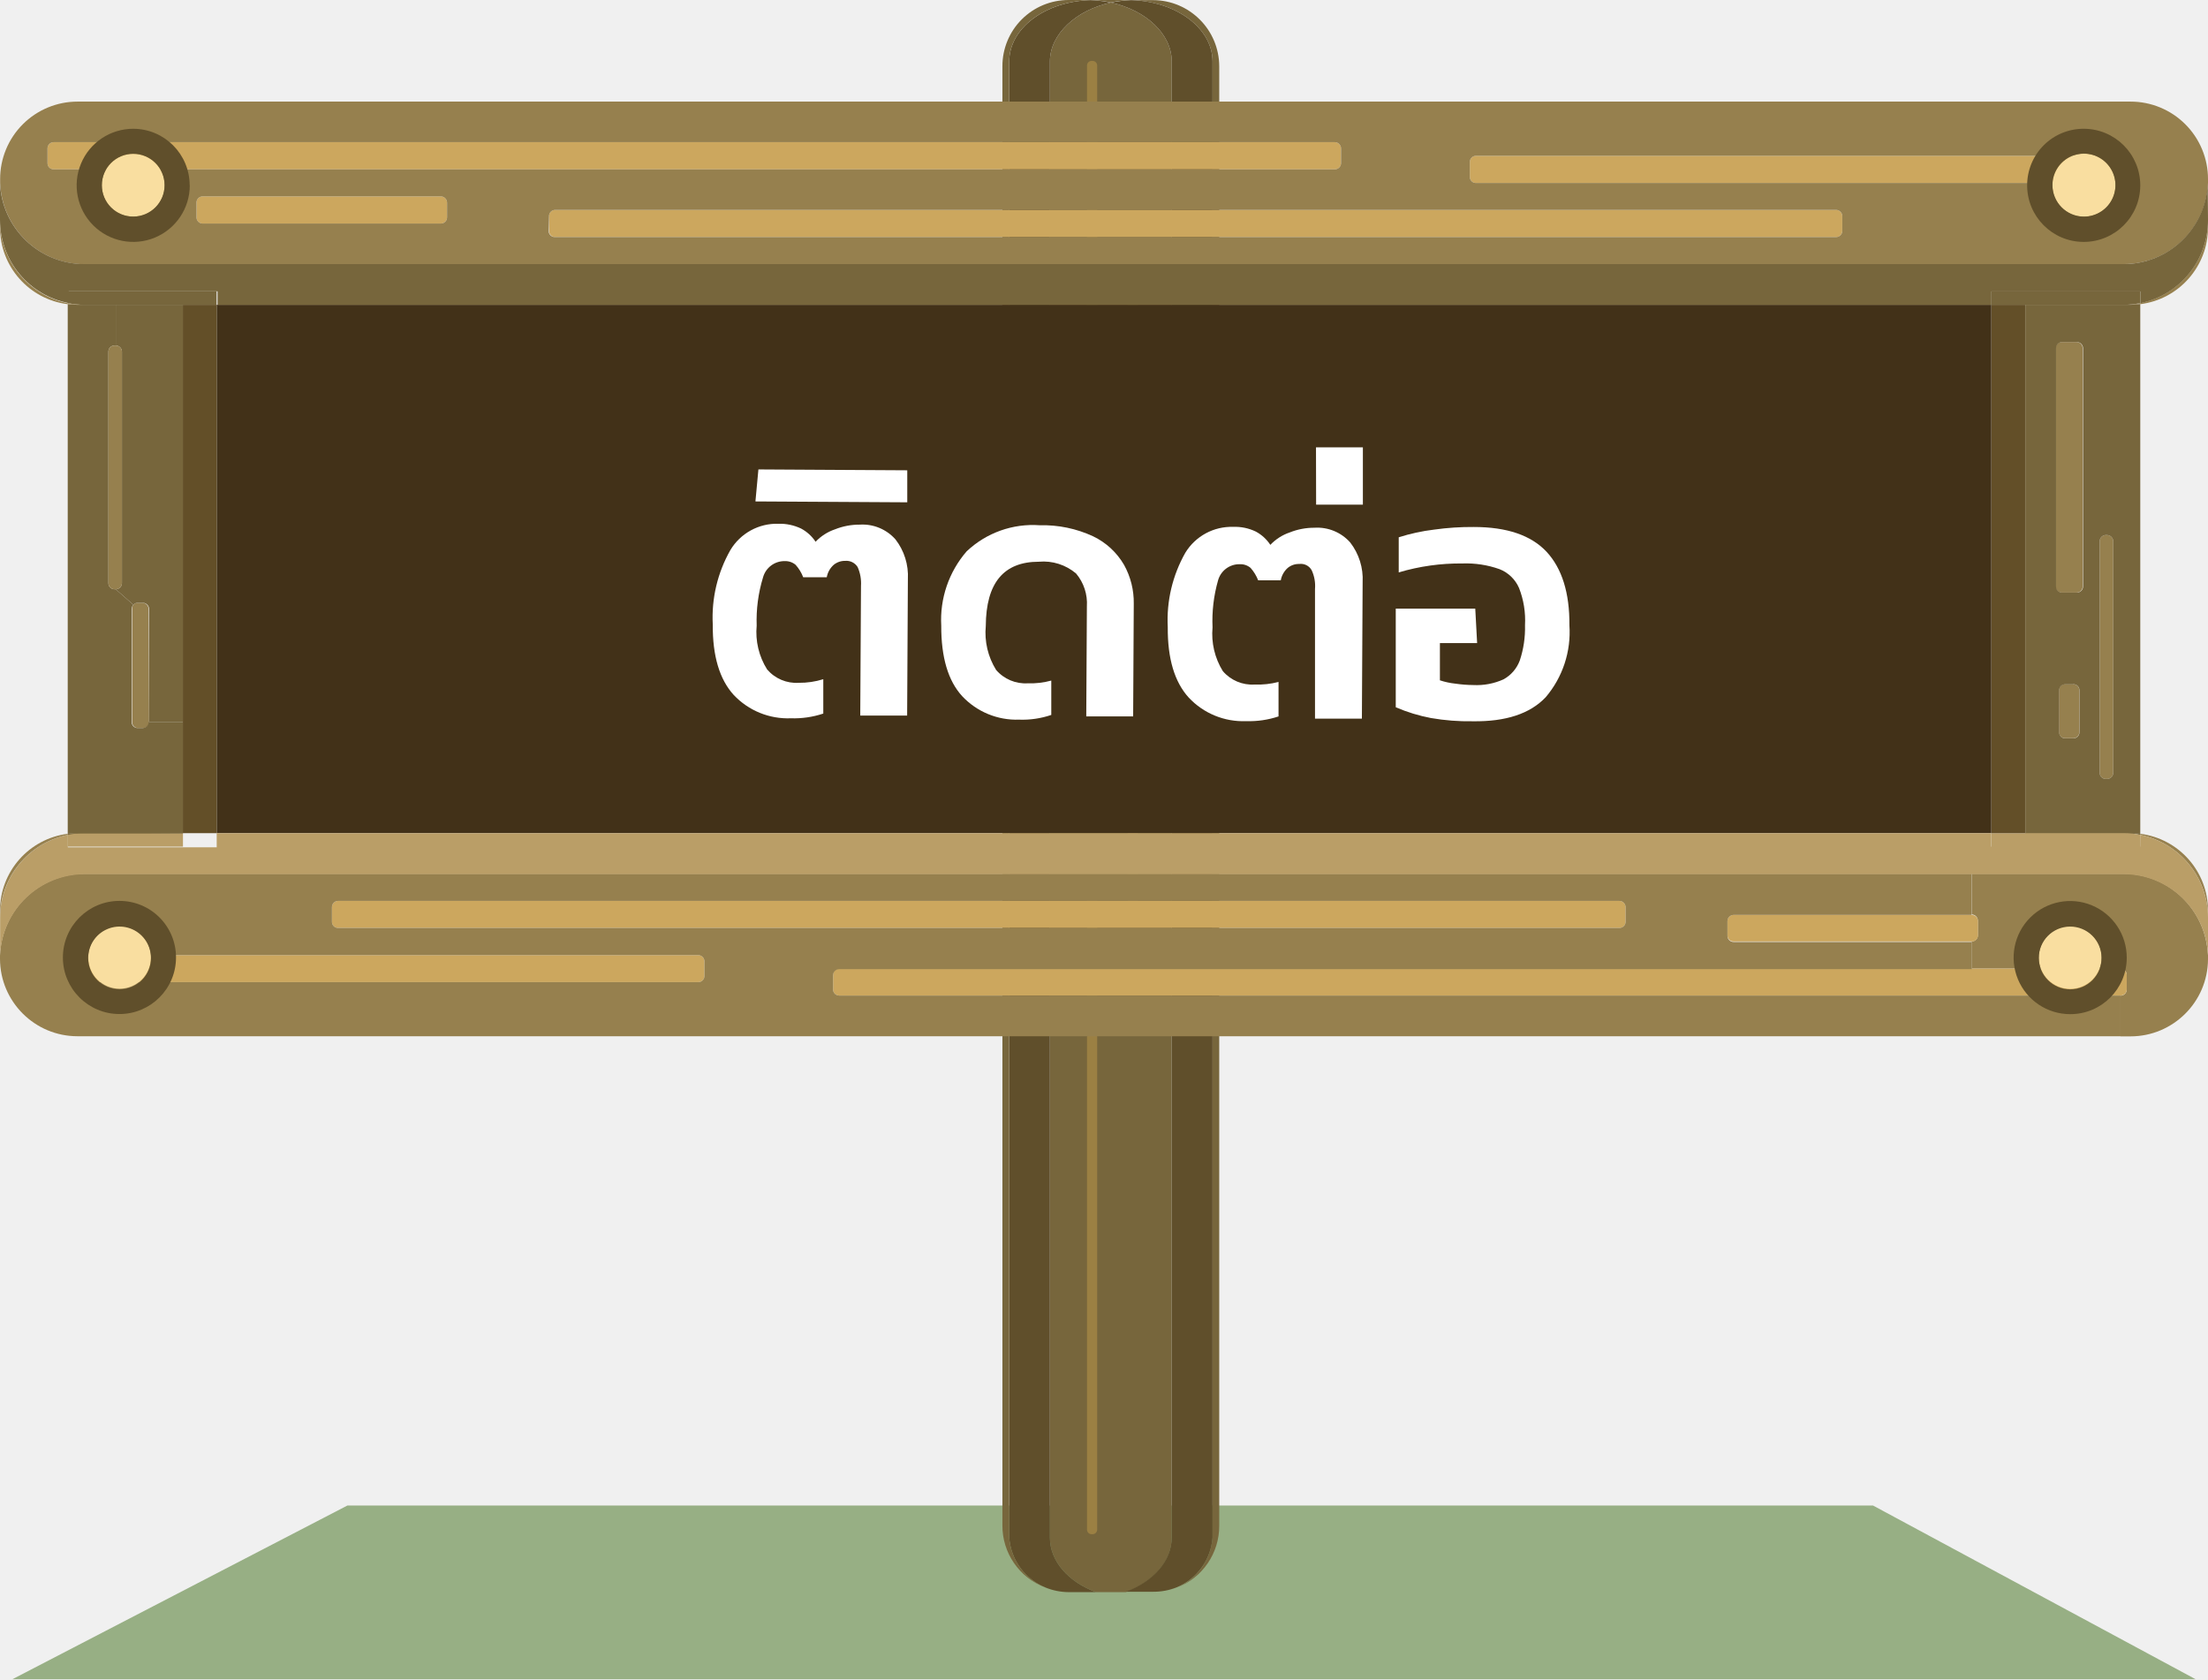
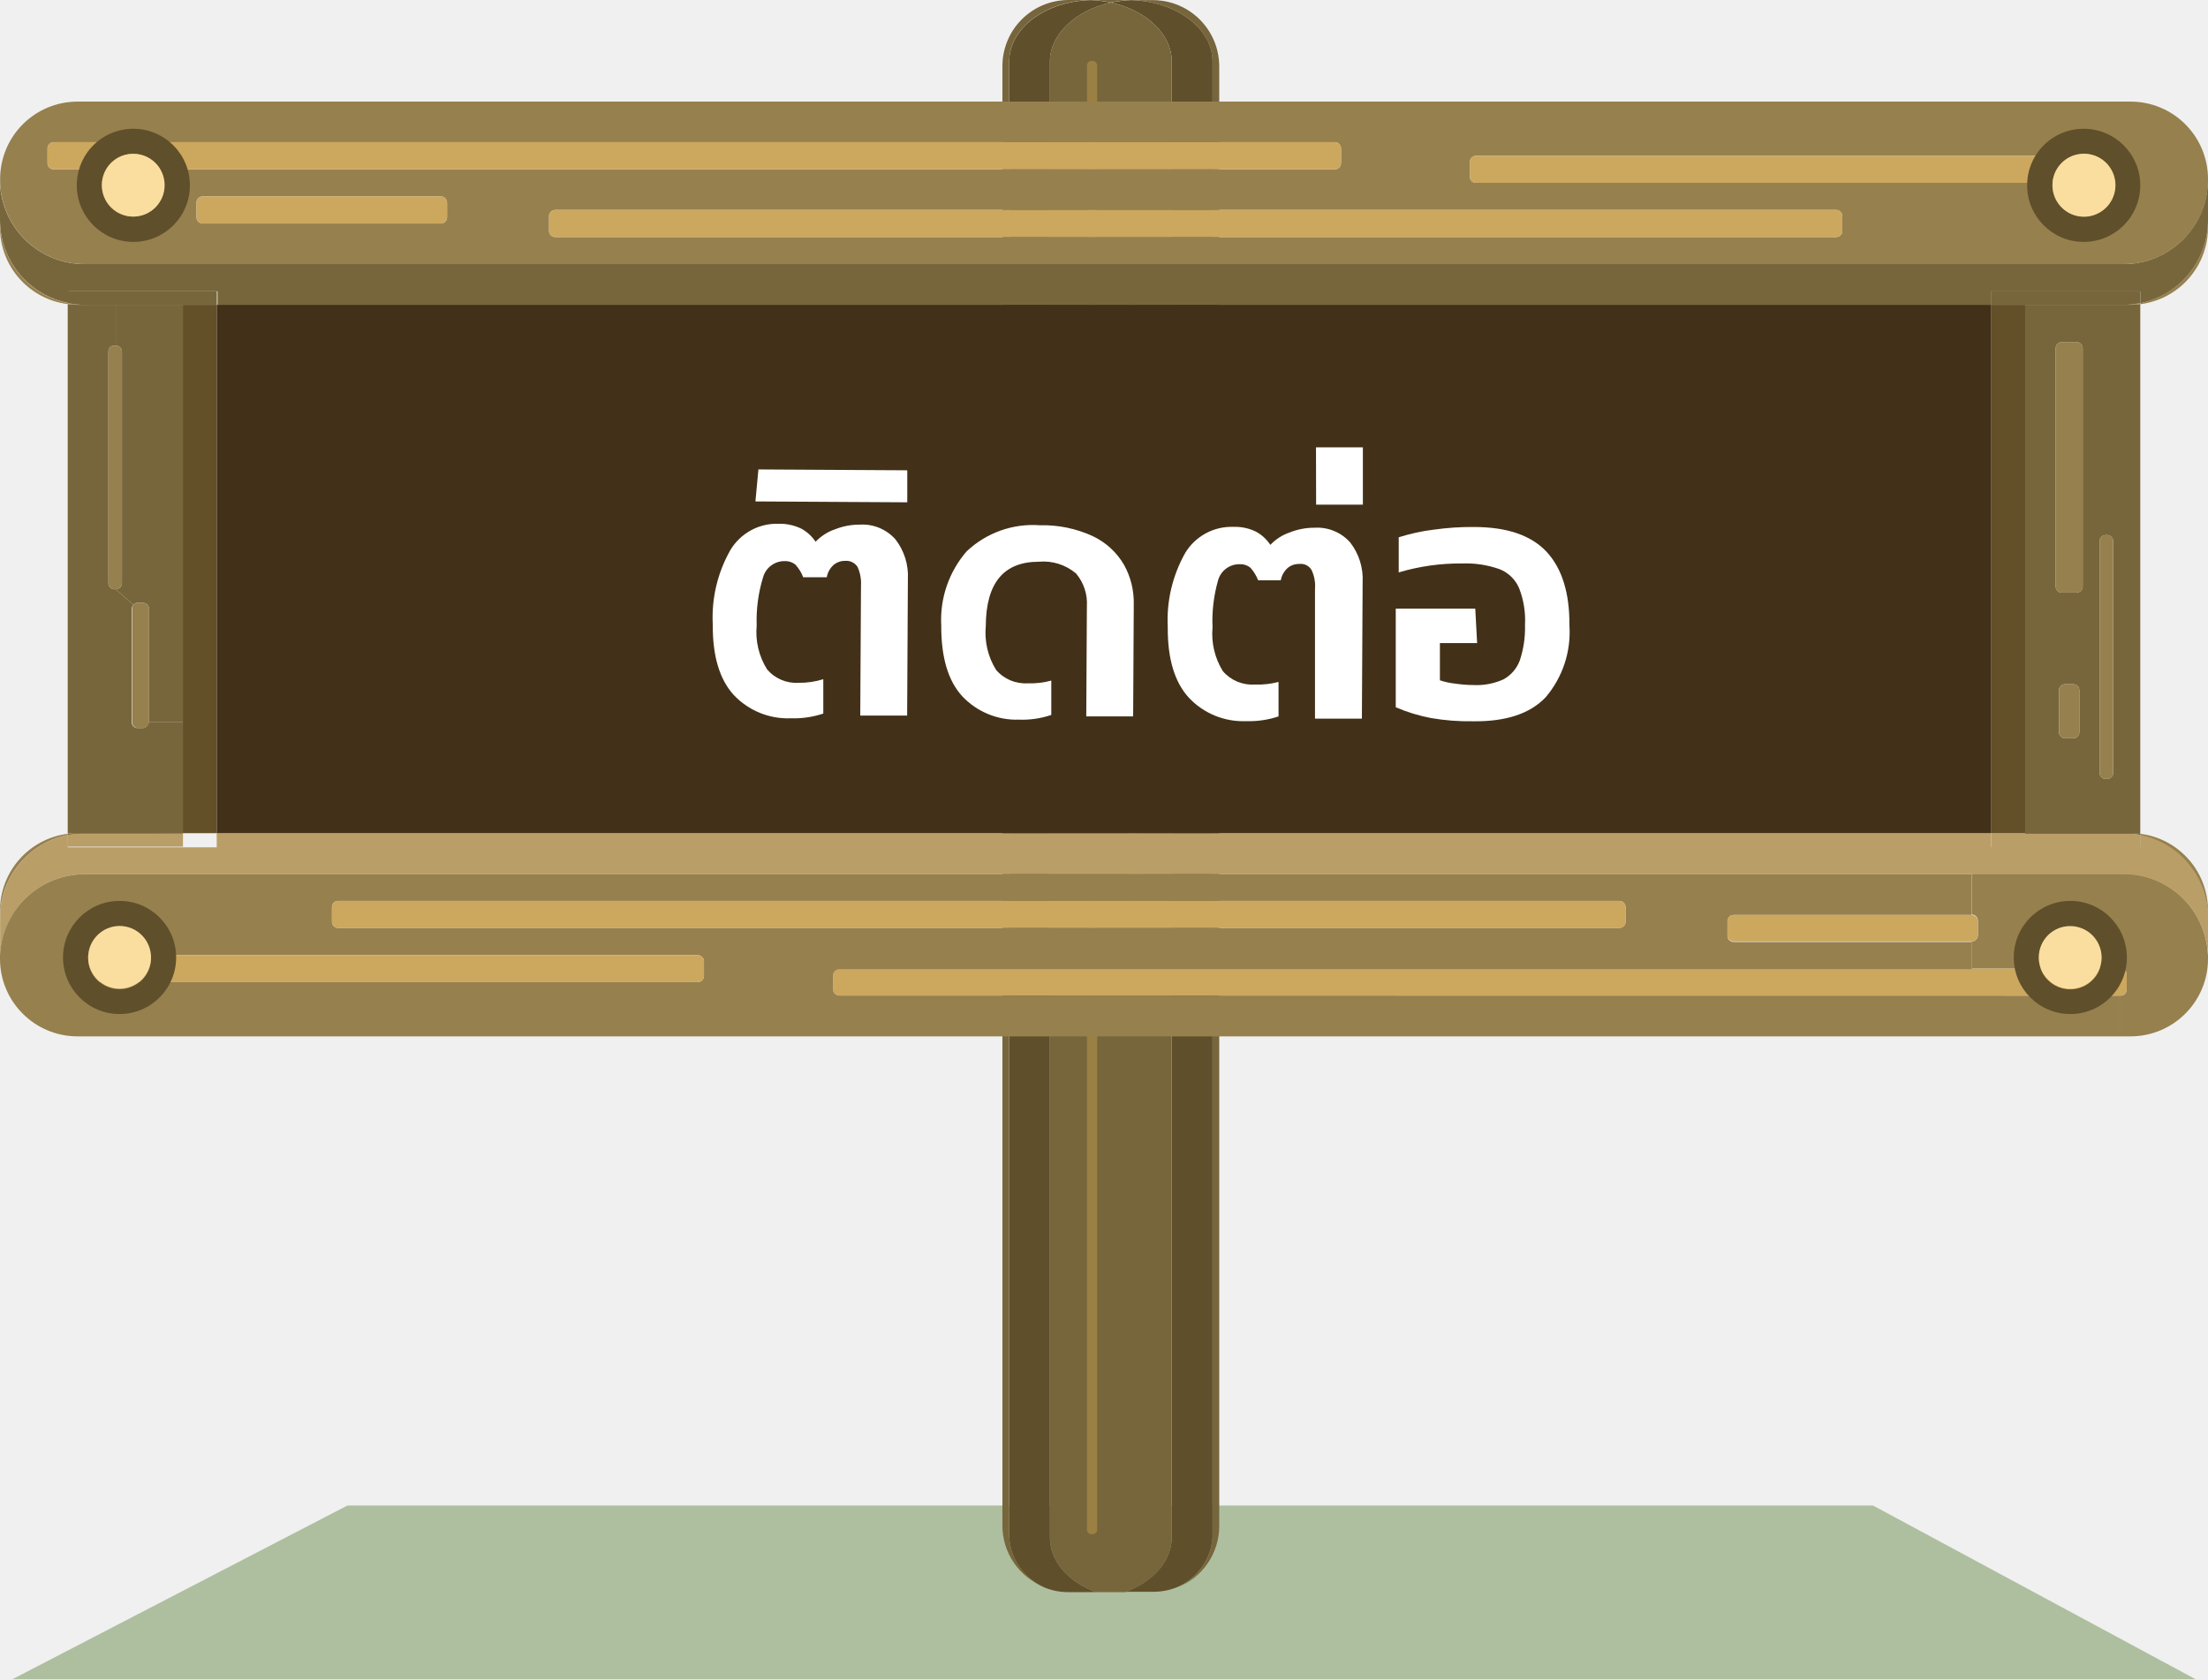
<svg xmlns="http://www.w3.org/2000/svg" viewBox="0 0 178 135.36">
  <defs>
-     <style>.cls-1{fill:#97af84;}.cls-2{fill:#77663c;}.cls-3{fill:#604f2b;}.cls-4{fill:#9b8043;}.cls-5{fill:#96804e;}.cls-6{fill:#cca75e;}.cls-7{fill:#ba9e67;}.cls-8{fill:#634f28;}.cls-9{fill:#423118;}.cls-10{fill:#f9dea0;}.cls-11{fill:#fff;}</style>
+     <style>.cls-1{fill:#97af84;opacity:0.75;}.cls-2{fill:#77663c;}.cls-3{fill:#604f2b;}.cls-4{fill:#9b8043;}.cls-5{fill:#96804e;}.cls-6{fill:#ba9e67;}.cls-7{fill:#cca75e;}.cls-8{fill:#634f28;}.cls-9{fill:#423118;}.cls-10{fill:#f9dea0;}.cls-11{fill:#fff;}</style>
  </defs>
  <g id="Layer_2" data-name="Layer 2">
    <g id="ป้ายติดต่อ">
      <polygon class="cls-1" points="177 135.36 1 135.36 28 121.36 151 121.36 177 135.36" />
-       <path class="cls-2" d="M98,5.2C98,2.53,95.08.36,91.44.26H93.2a5.35,5.35,0,0,1,5.34,5.34V123.23a5.31,5.31,0,0,1-3.43,5,4.71,4.71,0,0,0,2.88-4Z" transform="translate(-0.25 -0.25)" />
+       <path class="cls-2" d="M98.54,5.59V123.23a5.31,5.31,0,0,1-3.43,5,4.71,4.71,0,0,0,2.88-4V5.2C98,2.53,95.08.36,91.44.26H93.2A5.35,5.35,0,0,1,98.54,5.59Z" transform="translate(-0.25 -0.25)" />
+       <path class="cls-3" d="M98,5.2v119a4.71,4.71,0,0,1-2.88,4,5.07,5.07,0,0,1-1.91.36H91c2.21-.82,3.71-2.48,3.71-4.39V5.2C94.71,3,92.64,1.06,89.8.46a9.55,9.55,0,0,1,1.64-.2C95.08.36,98,2.53,98,5.2Z" transform="translate(-0.25 -0.25)" />
      <path class="cls-2" d="M94.71,5.2v119c0,1.91-1.5,3.57-3.71,4.39H88.6c-2.21-.82-3.71-2.48-3.71-4.39V5.2C84.89,3,87,1.06,89.8.46,92.64,1.06,94.71,3,94.71,5.2Z" transform="translate(-0.25 -0.25)" />
-       <path class="cls-3" d="M91.44.26C95.08.36,98,2.53,98,5.2v119a4.71,4.71,0,0,1-2.88,4,5.07,5.07,0,0,1-1.91.36H91c2.21-.82,3.71-2.48,3.71-4.39V5.2C94.71,3,92.64,1.06,89.8.46A9.55,9.55,0,0,1,91.44.26Z" transform="translate(-0.25 -0.25)" />
      <path class="cls-2" d="M91.16.25h.28a9.55,9.55,0,0,0-1.64.2,9.55,9.55,0,0,0-1.64-.2h3Z" transform="translate(-0.25 -0.25)" />
-       <path class="cls-3" d="M84.49,128.2a4.71,4.71,0,0,1-2.88-4V5.2c0-2.67,2.9-4.84,6.55-4.94a9.55,9.55,0,0,1,1.64.2C87,1.06,84.89,3,84.89,5.2v119c0,1.91,1.5,3.57,3.71,4.39H86.39A5.06,5.06,0,0,1,84.49,128.2Z" transform="translate(-0.25 -0.25)" />
-       <path class="cls-2" d="M88.16.26c-3.65.1-6.55,2.27-6.55,4.94v119a4.71,4.71,0,0,0,2.88,4,5.3,5.3,0,0,1-3.43-5V5.59A5.33,5.33,0,0,1,86.39.25h1.77Z" transform="translate(-0.25 -0.25)" />
+       <path class="cls-3" d="M88.16.26a9.55,9.55,0,0,1,1.64.2C87,1.06,84.89,3,84.89,5.2v119c0,1.91,1.5,3.57,3.71,4.39H86.39a5.06,5.06,0,0,1-1.9-.36,4.71,4.71,0,0,1-2.88-4V5.2C81.61,2.53,84.51.36,88.16.26Z" transform="translate(-0.25 -0.25)" />
+       <path class="cls-2" d="M88.43.25h-.27c-3.65.1-6.55,2.27-6.55,4.94v119a4.71,4.71,0,0,0,2.88,4,5.3,5.3,0,0,1-3.43-5V5.59A5.33,5.33,0,0,1,86.39.25Z" transform="translate(-0.25 -0.25)" />
      <rect class="cls-4" x="62.22" y="30.83" width="52.14" height="0.82" rx="0.37" transform="translate(119.28 -57.31) rotate(90)" />
      <rect class="cls-4" x="65.5" y="48.3" width="52.14" height="0.82" rx="0.37" transform="translate(140.03 -43.11) rotate(90)" />
      <rect class="cls-4" x="62.22" y="97.44" width="52.14" height="0.82" rx="0.37" transform="translate(185.89 9.31) rotate(90)" />
      <path class="cls-5" d="M178.25,77v.58A6.25,6.25,0,0,1,172,83.79h-.8V80.51a.5.5,0,0,0,.5-.5V78.83a.51.51,0,0,0-.5-.5h-12V76.14a.5.5,0,0,0,.5-.5V74.46a.51.51,0,0,0-.5-.5V70.68h12.24a6.82,6.82,0,0,1,6.8,6.56A2.46,2.46,0,0,0,178.25,77Z" transform="translate(-0.25 -0.25)" />
-       <path class="cls-5" d="M178.25,74.23a6.81,6.81,0,0,0-5.46-6.68v-.09a6.24,6.24,0,0,1,5.46,6.19Z" transform="translate(-0.25 -0.25)" />
-       <path class="cls-5" d="M172.79,24.68A6.82,6.82,0,0,0,178.25,18v.58a6.24,6.24,0,0,1-5.46,6.19Z" transform="translate(-0.25 -0.25)" />
+       <path class="cls-6" d="M178.25,74.23V77a2.46,2.46,0,0,1,0,.28,6.82,6.82,0,0,0-6.8-6.56H7.08A6.84,6.84,0,0,0,.26,77.24c0-.09,0-.18,0-.28V74.23a6.81,6.81,0,0,1,5.46-6.68v1h12V67.41H160.78V68.5h12v-1A6.81,6.81,0,0,1,178.25,74.23Z" transform="translate(-0.25 -0.25)" />
+       <path class="cls-5" d="M178.25,73.65v.58a6.81,6.81,0,0,0-5.46-6.68v-.09A6.24,6.24,0,0,1,178.25,73.65Z" transform="translate(-0.25 -0.25)" />
+       <path class="cls-5" d="M178.25,18v.58a6.24,6.24,0,0,1-5.46,6.19v-.08A6.82,6.82,0,0,0,178.25,18Z" transform="translate(-0.25 -0.25)" />
+       <path class="cls-2" d="M178.25,15.26V18a6.82,6.82,0,0,1-5.46,6.69v-.95h-12v1.09h-143V23.73h-12v.95A6.82,6.82,0,0,1,.25,18V15.26c0-.08,0-.17,0-.27a6.82,6.82,0,0,0,6.82,6.55H171.43a6.8,6.8,0,0,0,6.8-6.55C178.24,15.09,178.25,15.18,178.25,15.26Z" transform="translate(-0.25 -0.25)" />
+       <path class="cls-5" d="M178.25,14.68v.58c0-.08,0-.17,0-.27a6.8,6.8,0,0,1-6.8,6.55H7.08A6.82,6.82,0,0,1,.26,15c0,.1,0,.19,0,.27v-.58A6.24,6.24,0,0,1,6.5,8.44H172A6.24,6.24,0,0,1,178.25,14.68Zm-8.73-.19V13.31a.51.51,0,0,0-.5-.5H119.23a.5.5,0,0,0-.49.5v1.18a.49.49,0,0,0,.49.5H169A.5.5,0,0,0,169.52,14.49Zm-20.75,4.37V17.68a.51.51,0,0,0-.5-.51H45a.5.5,0,0,0-.49.51v1.18a.49.49,0,0,0,.49.5h103.3A.5.5,0,0,0,148.77,18.86ZM108.36,13.4V12.22a.51.51,0,0,0-.5-.51H4.57a.5.5,0,0,0-.49.51V13.4a.49.49,0,0,0,.49.5H107.86A.5.5,0,0,0,108.36,13.4ZM36.29,17.76V16.59a.51.51,0,0,0-.5-.51H16.58a.5.5,0,0,0-.49.51v1.17a.5.5,0,0,0,.49.51H35.79A.5.5,0,0,0,36.29,17.76Z" transform="translate(-0.25 -0.25)" />
+       <path class="cls-6" d="M163.51,67.41h7.92a6.09,6.09,0,0,1,1.36.14v1h-12V67.41Z" transform="translate(-0.25 -0.25)" />
      <path class="cls-2" d="M172.79,67.46v.09a6.09,6.09,0,0,0-1.36-.14H172A6.84,6.84,0,0,1,172.79,67.46Z" transform="translate(-0.25 -0.25)" />
-       <path class="cls-5" d="M172,24.82h-.57a6,6,0,0,0,1.36-.14v.08A5.16,5.16,0,0,1,172,24.82Z" transform="translate(-0.25 -0.25)" />
-       <path class="cls-6" d="M171.2,78.33a.51.51,0,0,1,.5.5V80a.5.5,0,0,1-.5.5H67.9a.49.49,0,0,1-.49-.5V78.83a.5.5,0,0,1,.49-.5H171.2Z" transform="translate(-0.25 -0.25)" />
-       <path class="cls-5" d="M169.52,62.54V43.89a.5.5,0,0,1,.49-.51h.1a.51.51,0,0,1,.5.51V62.54a.5.5,0,0,1-.5.5H170A.49.49,0,0,1,169.52,62.54Z" transform="translate(-0.25 -0.25)" />
-       <path class="cls-6" d="M169,15H119.23a.49.49,0,0,1-.49-.5V13.31a.5.5,0,0,1,.49-.5H169a.51.51,0,0,1,.5.5v1.18A.5.5,0,0,1,169,15Z" transform="translate(-0.25 -0.25)" />
-       <path class="cls-5" d="M167.65,27.82a.51.51,0,0,1,.5.5v19.2a.5.5,0,0,1-.5.5h-1.19a.49.49,0,0,1-.49-.5V28.32a.5.5,0,0,1,.49-.5Z" transform="translate(-0.25 -0.25)" />
-       <path class="cls-5" d="M167.38,55.4a.5.5,0,0,1,.5.5v3.36a.5.5,0,0,1-.5.5h-.65a.49.49,0,0,1-.49-.5V55.9a.49.49,0,0,1,.49-.5Z" transform="translate(-0.25 -0.25)" />
-       <path class="cls-2" d="M169.52,43.89V62.54a.49.49,0,0,0,.49.5h.1a.5.5,0,0,0,.5-.5V43.89a.51.51,0,0,0-.5-.51H170A.5.5,0,0,0,169.52,43.89Zm-6,23.52V24.82H172a5.16,5.16,0,0,0,.79-.06v42.7a6.84,6.84,0,0,0-.79,0h-8.49Zm3.87-12h-.65a.49.49,0,0,0-.49.5v3.36a.49.49,0,0,0,.49.5h.65a.5.5,0,0,0,.5-.5V55.9A.5.5,0,0,0,167.38,55.4ZM166,47.52a.49.49,0,0,0,.49.5h1.19a.5.5,0,0,0,.5-.5V28.32a.51.51,0,0,0-.5-.5h-1.19a.5.5,0,0,0-.49.5Z" transform="translate(-0.25 -0.25)" />
-       <path class="cls-7" d="M171.43,67.41a6.09,6.09,0,0,1,1.36.14v1h-12V67.41h10.65Z" transform="translate(-0.25 -0.25)" />
+       <path class="cls-2" d="M172.79,24.76v42.7a6.84,6.84,0,0,0-.79,0h-8.49V24.82H172A5.16,5.16,0,0,0,172.79,24.76Zm-2.18,37.78V43.89a.51.51,0,0,0-.5-.51H170a.5.5,0,0,0-.49.51V62.54a.49.49,0,0,0,.49.5h.1A.5.5,0,0,0,170.61,62.54Zm-2.46-15V28.32a.51.51,0,0,0-.5-.5h-1.19a.5.5,0,0,0-.49.5v19.2a.49.49,0,0,0,.49.5h1.19A.5.5,0,0,0,168.15,47.52Zm-.27,11.74V55.9a.5.5,0,0,0-.5-.5h-.65a.49.49,0,0,0-.49.5v3.36a.49.49,0,0,0,.49.5h.65A.5.5,0,0,0,167.88,59.26Z" transform="translate(-0.25 -0.25)" />
+       <path class="cls-5" d="M172.79,24.68v.08a5.16,5.16,0,0,1-.79.06h-.57A6.09,6.09,0,0,0,172.79,24.68Z" transform="translate(-0.25 -0.25)" />
+       <path class="cls-2" d="M163.51,24.82h-2.73V23.73h12v.95a6.09,6.09,0,0,1-1.36.14Z" transform="translate(-0.25 -0.25)" />
+       <path class="cls-7" d="M171.7,78.83V80a.5.5,0,0,1-.5.5H67.9a.49.49,0,0,1-.49-.5V78.83a.5.5,0,0,1,.49-.5H171.2A.51.51,0,0,1,171.7,78.83Z" transform="translate(-0.25 -0.25)" />
+       <path class="cls-5" d="M171.2,80.51v3.28H6.5A6.25,6.25,0,0,1,.25,77.54V77c0,.1,0,.19,0,.28a6.84,6.84,0,0,1,6.82-6.56H159.19V74H140a.5.5,0,0,0-.49.5v1.18a.49.49,0,0,0,.49.5h19.21v2.19H67.9a.5.5,0,0,0-.49.5V80a.49.49,0,0,0,.49.5Zm-39.9-6V73.37a.51.51,0,0,0-.51-.5H27.5a.5.5,0,0,0-.49.5v1.18a.49.49,0,0,0,.49.5H130.79A.5.5,0,0,0,131.3,74.55ZM57,78.92V77.74a.51.51,0,0,0-.5-.5H6.75a.5.5,0,0,0-.49.5v1.18a.49.49,0,0,0,.49.5H56.54A.5.5,0,0,0,57,78.92Z" transform="translate(-0.25 -0.25)" />
+       <path class="cls-5" d="M170.61,43.89V62.54a.5.5,0,0,1-.5.5H170a.49.49,0,0,1-.49-.5V43.89a.5.5,0,0,1,.49-.51h.1A.51.51,0,0,1,170.61,43.89Z" transform="translate(-0.25 -0.25)" />
+       <path class="cls-7" d="M169.52,13.31v1.18a.5.5,0,0,1-.5.5H119.23a.49.49,0,0,1-.49-.5V13.31a.5.5,0,0,1,.49-.5H169A.51.51,0,0,1,169.52,13.31Z" transform="translate(-0.25 -0.25)" />
+       <path class="cls-5" d="M168.15,28.32v19.2a.5.5,0,0,1-.5.5h-1.19a.49.49,0,0,1-.49-.5V28.32a.5.5,0,0,1,.49-.5h1.19A.51.51,0,0,1,168.15,28.32Z" transform="translate(-0.25 -0.25)" />
+       <path class="cls-5" d="M167.88,55.9v3.36a.5.5,0,0,1-.5.5h-.65a.49.49,0,0,1-.49-.5V55.9a.49.49,0,0,1,.49-.5h.65A.5.5,0,0,1,167.88,55.9Z" transform="translate(-0.25 -0.25)" />
      <rect class="cls-8" x="160.53" y="24.57" width="2.73" height="42.59" />
-       <path class="cls-2" d="M160.78,23.73h12v.95a6,6,0,0,1-1.36.14H160.78Z" transform="translate(-0.25 -0.25)" />
      <rect class="cls-9" x="17.47" y="24.57" width="143.06" height="42.59" />
-       <path class="cls-6" d="M159.19,76.14H140a.49.49,0,0,1-.49-.5V74.46A.5.5,0,0,1,140,74h19.21a.51.51,0,0,1,.5.5v1.18A.5.5,0,0,1,159.19,76.14Z" transform="translate(-0.25 -0.25)" />
-       <path class="cls-6" d="M148.27,17.17a.51.51,0,0,1,.5.51v1.18a.5.5,0,0,1-.5.5H45a.49.49,0,0,1-.49-.5V17.68a.5.5,0,0,1,.49-.51Z" transform="translate(-0.25 -0.25)" />
-       <path class="cls-6" d="M130.79,72.87a.51.51,0,0,1,.51.5v1.18a.5.5,0,0,1-.51.5H27.5a.49.49,0,0,1-.49-.5V73.37a.5.5,0,0,1,.49-.5Z" transform="translate(-0.25 -0.25)" />
-       <path class="cls-6" d="M107.86,11.71a.51.51,0,0,1,.5.51V13.4a.5.5,0,0,1-.5.5H4.57a.49.49,0,0,1-.49-.5V12.22a.5.5,0,0,1,.49-.51Z" transform="translate(-0.25 -0.25)" />
-       <path class="cls-6" d="M56.54,79.42H6.75a.49.49,0,0,1-.49-.5V77.74a.5.5,0,0,1,.49-.5H56.54a.51.51,0,0,1,.5.5v1.18A.5.5,0,0,1,56.54,79.42Z" transform="translate(-0.25 -0.25)" />
-       <path class="cls-5" d="M27.5,75.05H130.79a.5.5,0,0,0,.51-.5V73.37a.51.51,0,0,0-.51-.5H27.5a.5.5,0,0,0-.49.5v1.18A.49.49,0,0,0,27.5,75.05Zm29,2.19H6.75a.5.5,0,0,0-.49.5v1.18a.49.49,0,0,0,.49.5H56.54a.5.5,0,0,0,.5-.5V77.74A.51.51,0,0,0,56.54,77.24ZM7.08,70.68H159.19V74H140a.5.5,0,0,0-.49.5v1.18a.49.49,0,0,0,.49.5h19.21v2.19H67.9a.5.5,0,0,0-.49.5V80a.49.49,0,0,0,.49.5H171.2v3.28H6.5A6.25,6.25,0,0,1,.25,77.54V77c0,.1,0,.19,0,.28A6.84,6.84,0,0,1,7.08,70.68Z" transform="translate(-0.25 -0.25)" />
-       <path class="cls-6" d="M35.79,16.08a.51.51,0,0,1,.5.51v1.17a.5.5,0,0,1-.5.51H16.58a.5.5,0,0,1-.49-.51V16.59a.5.5,0,0,1,.49-.51Z" transform="translate(-0.25 -0.25)" />
+       <path class="cls-7" d="M159.69,74.46v1.18a.5.5,0,0,1-.5.5H140a.49.49,0,0,1-.49-.5V74.46A.5.5,0,0,1,140,74h19.21A.51.51,0,0,1,159.69,74.46Z" transform="translate(-0.25 -0.25)" />
+       <path class="cls-7" d="M148.77,17.68v1.18a.5.5,0,0,1-.5.5H45a.49.49,0,0,1-.49-.5V17.68a.5.5,0,0,1,.49-.51h103.3A.51.51,0,0,1,148.77,17.68Z" transform="translate(-0.25 -0.25)" />
+       <path class="cls-7" d="M131.3,73.37v1.18a.5.5,0,0,1-.51.5H27.5a.49.49,0,0,1-.49-.5V73.37a.5.5,0,0,1,.49-.5H130.79A.51.51,0,0,1,131.3,73.37Z" transform="translate(-0.25 -0.25)" />
+       <path class="cls-7" d="M108.36,12.22V13.4a.5.5,0,0,1-.5.5H4.57a.49.49,0,0,1-.49-.5V12.22a.5.5,0,0,1,.49-.51H107.86A.51.51,0,0,1,108.36,12.22Z" transform="translate(-0.25 -0.25)" />
+       <path class="cls-7" d="M57,77.74v1.18a.5.5,0,0,1-.5.5H6.75a.49.49,0,0,1-.49-.5V77.74a.5.5,0,0,1,.49-.5H56.54A.51.51,0,0,1,57,77.74Z" transform="translate(-0.25 -0.25)" />
+       <path class="cls-7" d="M36.29,16.59v1.17a.5.5,0,0,1-.5.51H16.58a.5.5,0,0,1-.49-.51V16.59a.5.5,0,0,1,.49-.51H35.79A.51.51,0,0,1,36.29,16.59Z" transform="translate(-0.25 -0.25)" />
      <polygon class="cls-8" points="17.47 24.57 17.47 67.16 14.74 67.16 14.74 58.19 14.74 24.57 17.47 24.57" />
-       <path class="cls-2" d="M15,24.82H7.08a6.18,6.18,0,0,1-1.37-.14v-.95h12v1.09Z" transform="translate(-0.25 -0.25)" />
-       <path class="cls-7" d="M15,67.41V68.5H5.71v-1a6.18,6.18,0,0,1,1.37-.14Z" transform="translate(-0.25 -0.25)" />
-       <path class="cls-5" d="M12.27,58.44a.5.5,0,0,1-.51.5h-.37a.49.49,0,0,1-.49-.5V49.35A.49.49,0,0,1,11,49a.46.46,0,0,1,.35-.16h.37a.51.51,0,0,1,.51.51Z" transform="translate(-0.25 -0.25)" />
+       <path class="cls-2" d="M17.73,23.73v1.09H7.08a6.18,6.18,0,0,1-1.37-.14v-.95Z" transform="translate(-0.25 -0.25)" />
+       <path class="cls-6" d="M15,67.41V68.5H5.71v-1a6.18,6.18,0,0,1,1.37-.14Z" transform="translate(-0.25 -0.25)" />
+       <path class="cls-2" d="M15,58.44v9H6.5a7.13,7.13,0,0,0-.79,0V24.76a5.35,5.35,0,0,0,.79.06H9.58V28.1h-.1a.49.49,0,0,0-.49.5V47.25a.49.49,0,0,0,.49.5h.1L11,49a.49.49,0,0,0-.14.35v9.09a.49.49,0,0,0,.49.5h.37a.5.5,0,0,0,.51-.5Z" transform="translate(-0.25 -0.25)" />
      <path class="cls-2" d="M15,24.82V58.44H12.27V49.35a.51.51,0,0,0-.51-.51h-.37A.46.46,0,0,0,11,49L9.58,47.75a.5.5,0,0,0,.5-.5V28.6a.5.5,0,0,0-.5-.5V24.82Z" transform="translate(-0.25 -0.25)" />
-       <path class="cls-2" d="M5.71,67.46V24.76a5.35,5.35,0,0,0,.79.06H9.58V28.1h-.1a.49.49,0,0,0-.49.5V47.25a.49.49,0,0,0,.49.5h.1L11,49a.49.49,0,0,0-.14.35v9.09a.49.49,0,0,0,.49.5h.37a.5.5,0,0,0,.51-.5H15v9H6.5A7.13,7.13,0,0,0,5.71,67.46Z" transform="translate(-0.25 -0.25)" />
-       <path class="cls-5" d="M9.58,28.1a.5.5,0,0,1,.5.5V47.25a.5.5,0,0,1-.5.5h-.1a.49.49,0,0,1-.49-.5V28.6a.49.49,0,0,1,.49-.5Z" transform="translate(-0.25 -0.25)" />
+       <path class="cls-5" d="M12.27,49.35v9.09a.5.5,0,0,1-.51.5h-.37a.49.49,0,0,1-.49-.5V49.35A.49.49,0,0,1,11,49a.46.46,0,0,1,.35-.16h.37A.51.51,0,0,1,12.27,49.35Z" transform="translate(-0.25 -0.25)" />
+       <path class="cls-5" d="M10.08,28.6V47.25a.5.5,0,0,1-.5.5h-.1a.49.49,0,0,1-.49-.5V28.6a.49.49,0,0,1,.49-.5h.1A.5.5,0,0,1,10.08,28.6Z" transform="translate(-0.25 -0.25)" />
      <path class="cls-5" d="M7.08,24.82H6.5a5.35,5.35,0,0,1-.79-.06v-.08A6.18,6.18,0,0,0,7.08,24.82Z" transform="translate(-0.25 -0.25)" />
      <path class="cls-2" d="M6.5,67.41h.58a6.18,6.18,0,0,0-1.37.14v-.09A7.13,7.13,0,0,1,6.5,67.41Z" transform="translate(-0.25 -0.25)" />
-       <path class="cls-5" d="M44.48,18.86a.49.49,0,0,0,.49.5h103.3a.5.5,0,0,0,.5-.5V17.68a.51.51,0,0,0-.5-.51H45a.5.5,0,0,0-.49.51ZM119.23,15H169a.5.5,0,0,0,.5-.5V13.31a.51.51,0,0,0-.5-.5H119.23a.5.5,0,0,0-.49.5v1.18A.49.49,0,0,0,119.23,15Zm52.2,6.55H7.08A6.82,6.82,0,0,1,.26,15c0,.1,0,.19,0,.27v-.58A6.24,6.24,0,0,1,6.5,8.44H172a6.24,6.24,0,0,1,6.25,6.24v.58c0-.08,0-.17,0-.27A6.8,6.8,0,0,1,171.43,21.54ZM107.86,13.9a.5.5,0,0,0,.5-.5V12.22a.51.51,0,0,0-.5-.51H4.57a.5.5,0,0,0-.49.51V13.4a.49.49,0,0,0,.49.5ZM36.29,16.59a.51.51,0,0,0-.5-.51H16.58a.5.5,0,0,0-.49.51v1.17a.5.5,0,0,0,.49.51H35.79a.5.5,0,0,0,.5-.51Z" transform="translate(-0.25 -0.25)" />
-       <path class="cls-2" d="M178.25,18a6.82,6.82,0,0,1-5.46,6.69v-.95h-12v1.09h-143V23.73h-12v.95A6.82,6.82,0,0,1,.25,18V15.26c0-.08,0-.17,0-.27a6.82,6.82,0,0,0,6.82,6.55H171.43a6.8,6.8,0,0,0,6.8-6.55c0,.1,0,.19,0,.27Z" transform="translate(-0.25 -0.25)" />
-       <path class="cls-7" d="M172.79,67.55a6.81,6.81,0,0,1,5.46,6.68V77a2.46,2.46,0,0,1,0,.28,6.82,6.82,0,0,0-6.8-6.56H7.08A6.84,6.84,0,0,0,.26,77.24c0-.09,0-.18,0-.28V74.23a6.81,6.81,0,0,1,5.46-6.68v1h12V67.41H160.78V68.5h12Z" transform="translate(-0.25 -0.25)" />
-       <path class="cls-5" d="M.25,18a6.82,6.82,0,0,0,5.46,6.69v.08A6.23,6.23,0,0,1,.25,18.57Z" transform="translate(-0.25 -0.25)" />
-       <path class="cls-5" d="M.25,73.65a6.24,6.24,0,0,1,5.46-6.19v.09A6.81,6.81,0,0,0,.25,74.23Z" transform="translate(-0.25 -0.25)" />
+       <path class="cls-5" d="M5.71,67.46v.09A6.81,6.81,0,0,0,.25,74.23v-.58A6.24,6.24,0,0,1,5.71,67.46Z" transform="translate(-0.25 -0.25)" />
+       <path class="cls-5" d="M5.71,24.68v.08A6.23,6.23,0,0,1,.25,18.57V18A6.82,6.82,0,0,0,5.71,24.68Z" transform="translate(-0.25 -0.25)" />
+       <path class="cls-3" d="M11,10.63a4.56,4.56,0,1,1-4.56,4.55A4.55,4.55,0,0,1,11,10.63Zm2.52,4.55A2.53,2.53,0,1,0,11,17.71,2.52,2.52,0,0,0,13.51,15.18Z" transform="translate(-0.25 -0.25)" />
      <path class="cls-10" d="M11,12.65a2.53,2.53,0,1,1-2.54,2.53A2.52,2.52,0,0,1,11,12.65Z" transform="translate(-0.25 -0.25)" />
-       <path class="cls-3" d="M11,17.71a2.53,2.53,0,1,0-2.54-2.53A2.52,2.52,0,0,0,11,17.71Zm4.55-2.53A4.56,4.56,0,1,1,11,10.63,4.56,4.56,0,0,1,15.54,15.18Z" transform="translate(-0.25 -0.25)" />
+       <path class="cls-3" d="M9.89,72.87a4.56,4.56,0,1,1-4.56,4.56A4.56,4.56,0,0,1,9.89,72.87Zm2.54,4.56A2.54,2.54,0,1,0,9.89,80,2.54,2.54,0,0,0,12.43,77.43Z" transform="translate(-0.25 -0.25)" />
      <path class="cls-10" d="M9.89,74.89a2.53,2.53,0,1,1-2.53,2.54A2.54,2.54,0,0,1,9.89,74.89Z" transform="translate(-0.25 -0.25)" />
-       <path class="cls-3" d="M14.44,77.43a4.56,4.56,0,1,1-4.55-4.56A4.55,4.55,0,0,1,14.44,77.43ZM9.89,80a2.53,2.53,0,1,0-2.53-2.52A2.53,2.53,0,0,0,9.89,80Z" transform="translate(-0.25 -0.25)" />
+       <path class="cls-3" d="M168.23,10.63a4.56,4.56,0,1,1-4.56,4.55A4.55,4.55,0,0,1,168.23,10.63Zm2.54,4.55a2.53,2.53,0,1,0-2.54,2.53A2.54,2.54,0,0,0,170.77,15.18Z" transform="translate(-0.25 -0.25)" />
      <path class="cls-10" d="M168.23,12.64a2.54,2.54,0,1,1-2.52,2.54A2.54,2.54,0,0,1,168.23,12.64Z" transform="translate(-0.25 -0.25)" />
-       <path class="cls-3" d="M168.23,17.71a2.54,2.54,0,1,0-2.52-2.53A2.54,2.54,0,0,0,168.23,17.71Zm0-7.08a4.56,4.56,0,1,1-4.56,4.55A4.55,4.55,0,0,1,168.23,10.63Z" transform="translate(-0.25 -0.25)" />
+       <path class="cls-3" d="M167.15,72.87a4.56,4.56,0,1,1-4.56,4.56A4.56,4.56,0,0,1,167.15,72.87Zm2.52,4.56A2.53,2.53,0,1,0,167.15,80,2.52,2.52,0,0,0,169.67,77.43Z" transform="translate(-0.25 -0.25)" />
      <path class="cls-10" d="M167.15,74.9a2.53,2.53,0,1,1-2.54,2.53A2.52,2.52,0,0,1,167.15,74.9Z" transform="translate(-0.25 -0.25)" />
-       <path class="cls-3" d="M167.15,82a4.56,4.56,0,1,1,4.55-4.55A4.55,4.55,0,0,1,167.15,82Zm2.52-4.55A2.53,2.53,0,1,0,167.15,80,2.52,2.52,0,0,0,169.67,77.43Z" transform="translate(-0.25 -0.25)" />
      <path class="cls-11" d="M59.4,56.27c-1.14-1.25-1.71-3.14-1.69-5.68a11,11,0,0,1,1.42-6A4.36,4.36,0,0,1,63,42.47a4,4,0,0,1,1.82.38A3.22,3.22,0,0,1,66,43.92a3.84,3.84,0,0,1,1.56-1,5.3,5.3,0,0,1,2-.38,3.55,3.55,0,0,1,2.88,1.19,4.81,4.81,0,0,1,1,3.2l-.06,11-3.78,0,.06-10.45a3.25,3.25,0,0,0-.27-1.52,1.07,1.07,0,0,0-1-.5,1.42,1.42,0,0,0-.93.32,1.75,1.75,0,0,0-.56,1H65a3.21,3.21,0,0,0-.61-1,1.29,1.29,0,0,0-.87-.3,1.79,1.79,0,0,0-1.76,1.32,11.9,11.9,0,0,0-.51,3.88,5.64,5.64,0,0,0,.84,3.53,3.09,3.09,0,0,0,2.55,1.08A6.41,6.41,0,0,0,66.62,55l0,2.77a7.5,7.5,0,0,1-2.61.38A6,6,0,0,1,59.4,56.27Z" transform="translate(-0.25 -0.25)" />
      <path class="cls-11" d="M61.39,38.09l12,.07v2.58l-12.24-.07Z" transform="translate(-0.25 -0.25)" />
      <path class="cls-11" d="M77.82,56.37c-1.14-1.24-1.7-3.14-1.69-5.68a8.43,8.43,0,0,1,2.05-6,7.76,7.76,0,0,1,5.89-2.1,9.61,9.61,0,0,1,4.3.89,5.75,5.75,0,0,1,2.5,2.31,6.23,6.23,0,0,1,.78,3.12L91.6,58l-3.78,0,.05-8.87A3.74,3.74,0,0,0,87,46.48a4.07,4.07,0,0,0-3-.95c-2.84,0-4.26,1.71-4.28,5.18a5.68,5.68,0,0,0,.83,3.54,3.11,3.11,0,0,0,2.56,1.08A6.28,6.28,0,0,0,85,55.11l0,2.77a7.25,7.25,0,0,1-2.6.38A6,6,0,0,1,77.82,56.37Z" transform="translate(-0.25 -0.25)" />
      <path class="cls-11" d="M96.08,56.48c-1.14-1.25-1.71-3.14-1.69-5.68a11,11,0,0,1,1.42-6,4.36,4.36,0,0,1,3.86-2.08,3.84,3.84,0,0,1,1.82.38,3.22,3.22,0,0,1,1.17,1.07,3.84,3.84,0,0,1,1.56-1,5.3,5.3,0,0,1,2-.38,3.55,3.55,0,0,1,2.88,1.19,4.81,4.81,0,0,1,1,3.2l-.06,11-3.78,0,0-10.45a3,3,0,0,0-.27-1.52,1,1,0,0,0-1-.5,1.4,1.4,0,0,0-.93.32,1.75,1.75,0,0,0-.56,1h-1.82a3.41,3.41,0,0,0-.61-1,1.26,1.26,0,0,0-.87-.3,1.78,1.78,0,0,0-1.76,1.32A11.9,11.9,0,0,0,98,50.82a5.71,5.71,0,0,0,.83,3.53,3.12,3.12,0,0,0,2.56,1.08,6.63,6.63,0,0,0,1.93-.21V58a7.5,7.5,0,0,1-2.61.38A6,6,0,0,1,96.08,56.48Z" transform="translate(-0.25 -0.25)" />
      <path class="cls-11" d="M106.34,36.31l3.78,0,0,4.62-3.77,0Z" transform="translate(-0.25 -0.25)" />
      <path class="cls-11" d="M115.61,58.13a13.43,13.43,0,0,1-2.84-.87l0-7.95,6.41,0,.15,2.78-3,0,0,3a6,6,0,0,0,1.26.27,10.4,10.4,0,0,0,1.43.11,5.25,5.25,0,0,0,2.44-.46,2.87,2.87,0,0,0,1.31-1.52,8.3,8.3,0,0,0,.42-2.84,7.16,7.16,0,0,0-.48-3,2.85,2.85,0,0,0-1.57-1.52,8.08,8.08,0,0,0-3-.46,17.38,17.38,0,0,0-5.13.72l0-2.83a15.47,15.47,0,0,1,2.86-.62,21.72,21.72,0,0,1,3.19-.21q4,0,5.87,2c1.24,1.34,1.86,3.31,1.84,5.92a8.1,8.1,0,0,1-1.91,5.8q-1.89,2-5.89,1.94A17.9,17.9,0,0,1,115.61,58.13Z" transform="translate(-0.25 -0.25)" />
    </g>
  </g>
</svg>
